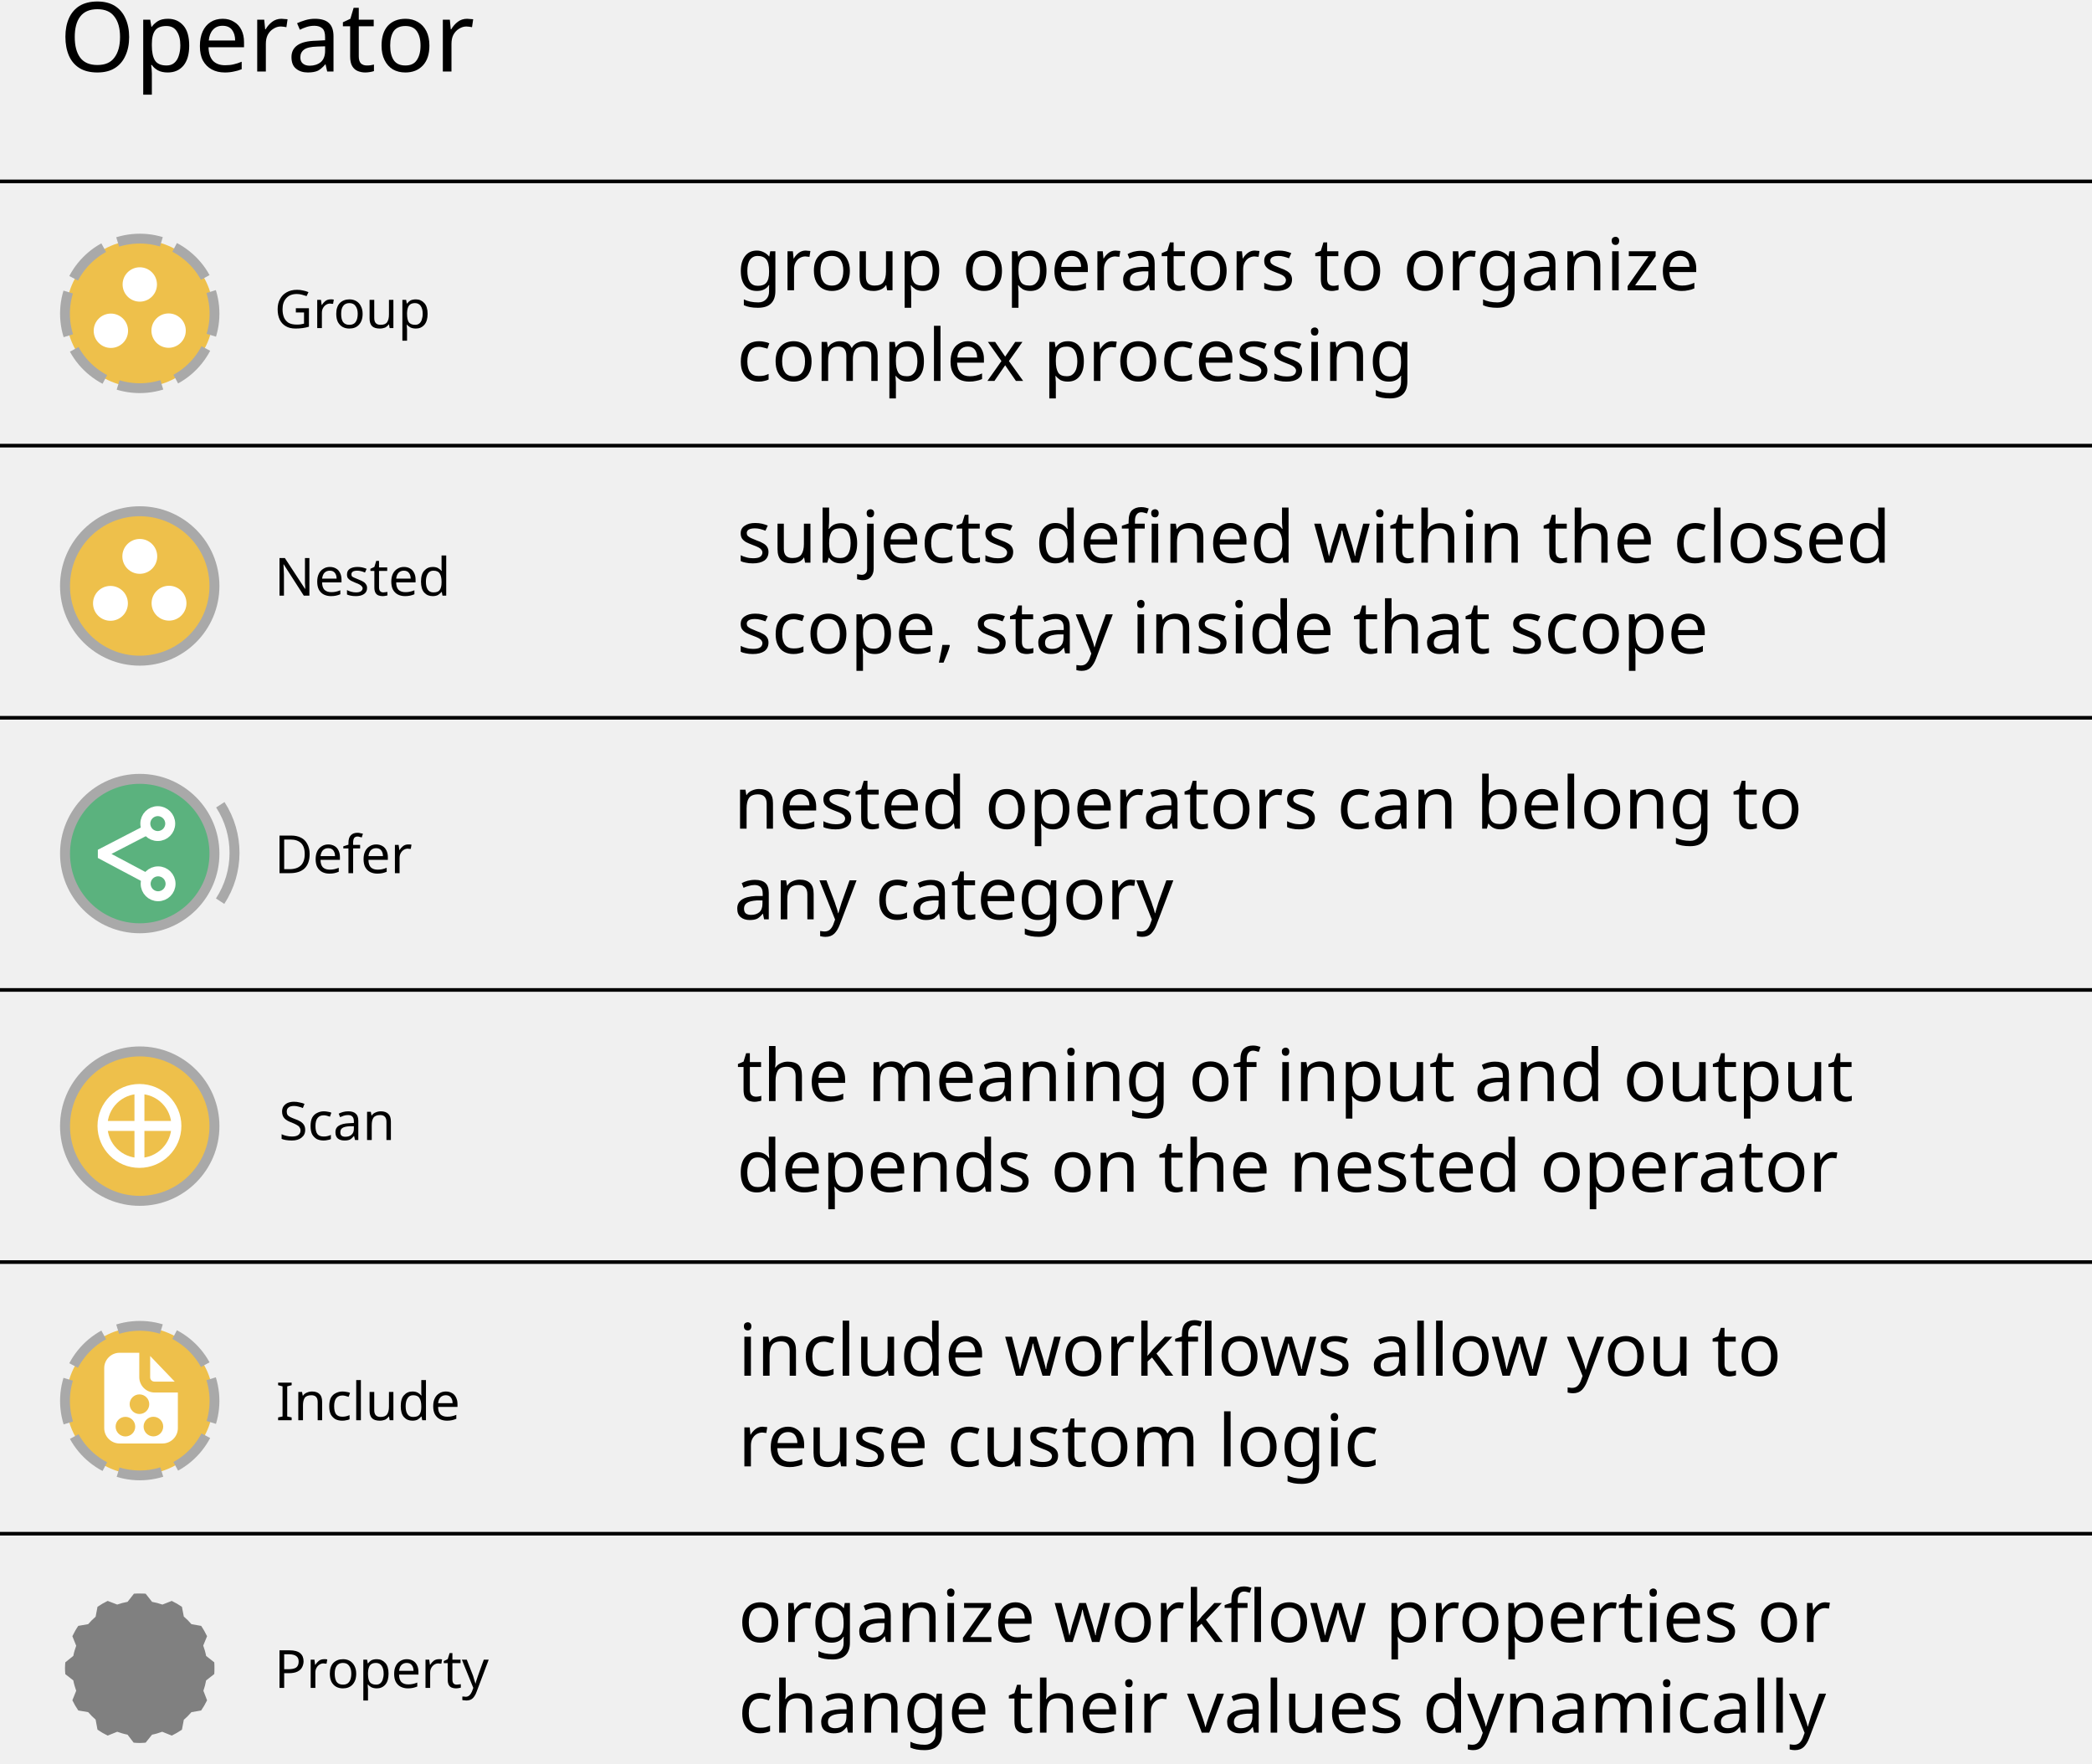
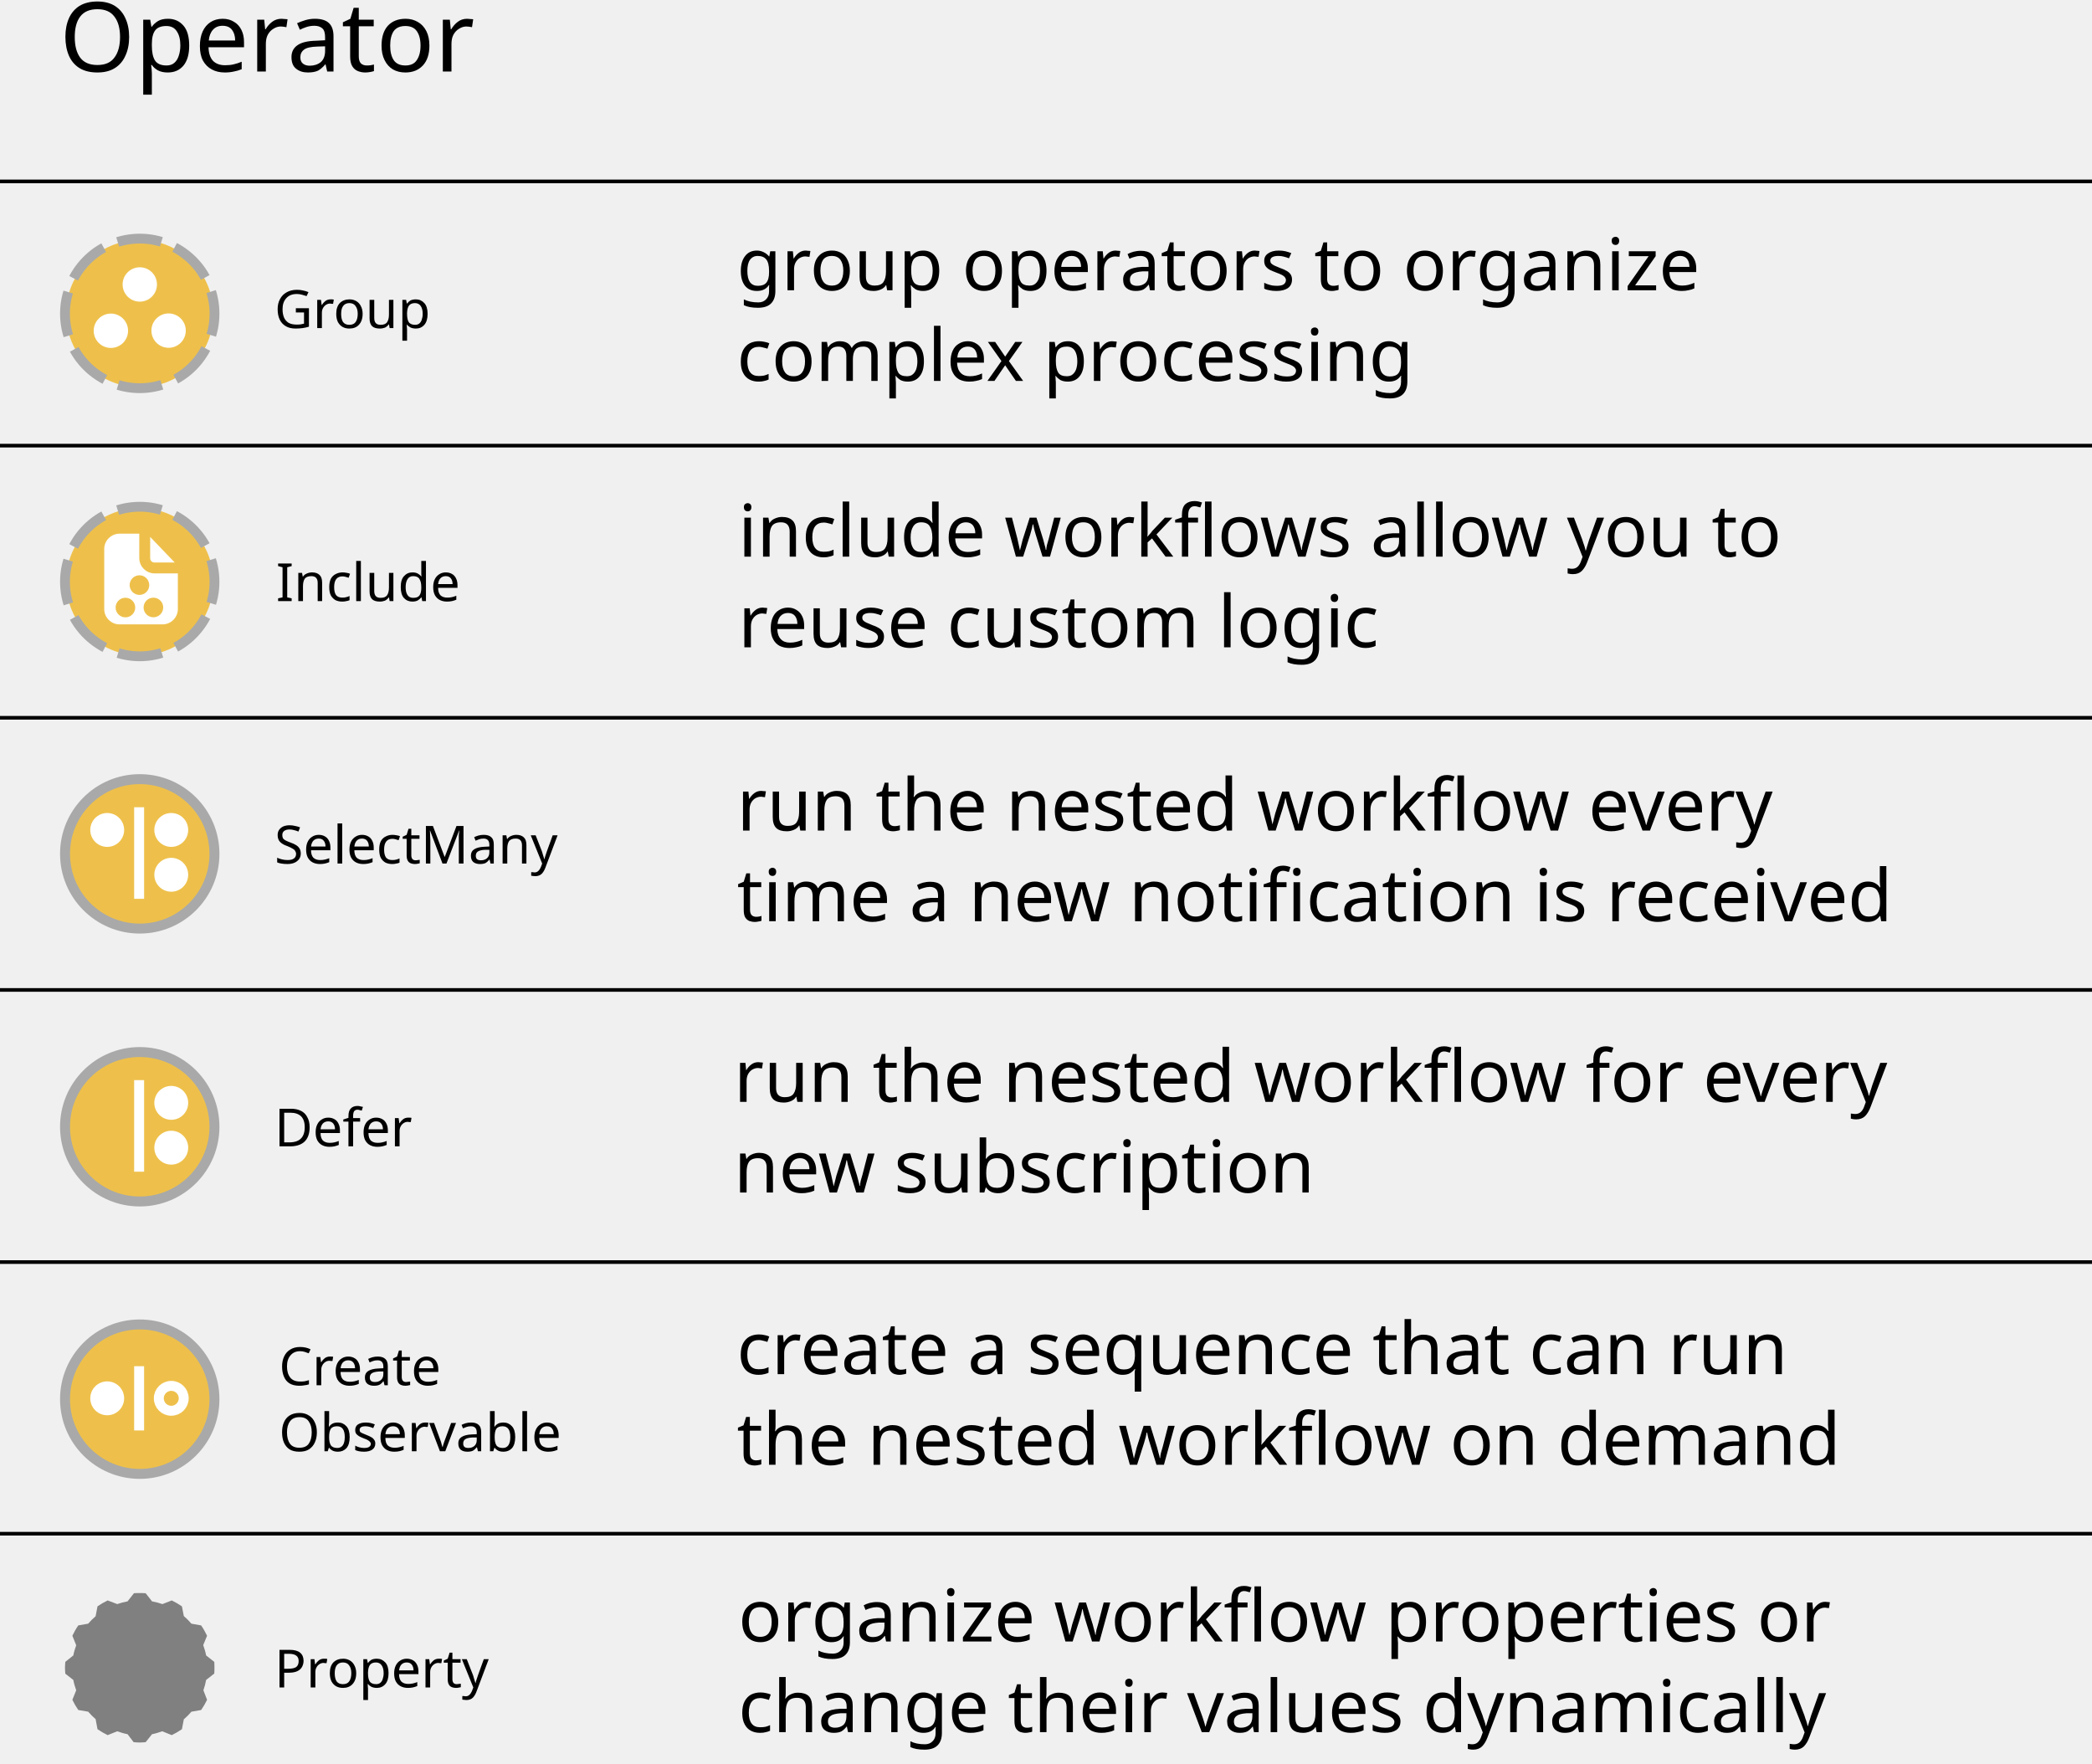
<svg xmlns="http://www.w3.org/2000/svg" width="140mm" height="118mm" viewBox="0 0 140 118" version="1.1" id="svg6496">
-   <defs id="defs6490">
-     <clipPath id="48_text_clipper">
-       <rect x="6" y="556" width="152.6" height="26.39" id="49" />
-     </clipPath>
-     <clipPath id="36_text_clipper">
-       <rect id="37" height="26.39" width="49.21" y="396" x="6" />
-     </clipPath>
-     <clipPath id="12_text_clipper">
-       <rect id="13" height="26.39" width="126.13" y="76" x="6" />
-     </clipPath>
-     <clipPath id="12_text_clipper-7">
-       <rect id="13-4" height="26.39" width="98.63" y="76" x="326" />
-     </clipPath>
-     <clipPath id="24_text_clipper">
-       <rect id="25" height="26.39" width="103.3" y="236" x="6" />
-     </clipPath>
-     <clipPath id="12_text_clipper-7-9">
-       <rect id="13-4-8" height="26.39" width="98.63" y="76" x="326" />
-     </clipPath>
-     <clipPath id="12_text_clipper-7-0">
-       <rect id="13-4-6" height="26.39" width="98.63" y="76" x="326" />
-     </clipPath>
-     <clipPath id="12_text_clipper-7-0-4">
-       <rect id="13-4-6-0" height="26.39" width="98.63" y="76" x="326" />
-     </clipPath>
-     <clipPath id="159_text_clipper">
-       <rect x="4" y="39" width="50.31" height="27.65" id="160" />
-     </clipPath>
-     <clipPath id="165_text_clipper">
-       <rect x="4" y="51.45" width="50.31" height="27.65" id="166" />
-     </clipPath>
-     <clipPath id="12_text_clipper-7-0-7">
-       <rect id="13-4-6-9" height="26.39" width="98.63" y="76" x="326" />
-     </clipPath>
-     <clipPath id="12_text_clipper-7-9-8">
-       <rect id="13-4-8-5" height="26.39" width="98.63" y="76" x="326" />
-     </clipPath>
-   </defs>
+   <defs id="defs6490" />
  <g id="layer1" transform="translate(12.8929,25.4792)">
    <text xml:space="preserve" style="font-size:6.469px;line-height:1.25;font-family:sans-serif;-inkscape-font-specification:sans-serif;text-align:start;letter-spacing:0px;word-spacing:0px;text-anchor:start;fill:#000000;stroke-width:0.243px" x="-8.905" y="-20.69" id="text4593">
      <tspan id="tspan4591" x="-8.905" y="-20.69">Operator</tspan>
    </text>
    <text xml:space="preserve" style="font-size:6.469px;line-height:1.25;font-family:sans-serif;-inkscape-font-specification:sans-serif;letter-spacing:0px;word-spacing:0px;text-anchor:middle;fill:#000000;stroke-width:0.243px" x="54.283" y="-20.7" id="text4605">
      <tspan id="tspan4603" x="54.283" y="-20.7" />
    </text>
    <text xml:space="preserve" style="font-size:4.852px;line-height:1.25;font-family:sans-serif;-inkscape-font-specification:sans-serif;letter-spacing:0px;word-spacing:0px;fill:#000000;stroke-width:0.243px" x="36.419" y="-6.055" id="text4652">
      <tspan x="36.419" y="-6.055" id="tspan4654">group operators to organize</tspan>
      <tspan x="36.419" y="0.01" id="tspan45563">complex processing</tspan>
    </text>
-     <text xml:space="preserve" style="font-size:4.852px;line-height:1.25;font-family:sans-serif;-inkscape-font-specification:sans-serif;letter-spacing:0px;word-spacing:0px;fill:#000000;stroke-width:0.243px" x="36.426" y="12.175" id="text4652-7">
-       <tspan x="36.426" y="12.175" id="tspan24131">subjects defined within the closed</tspan>
-       <tspan x="36.426" y="18.24" id="tspan24135">scope, stay inside that scope</tspan>
-     </text>
-     <text xml:space="preserve" style="font-size:4.852px;line-height:1.25;font-family:sans-serif;-inkscape-font-specification:sans-serif;letter-spacing:0px;word-spacing:0px;fill:#000000;stroke-width:0.243px" x="36.414" y="48.206" id="text4652-7-4-0">
-       <tspan x="36.414" y="48.206" id="tspan4782">the meaning of input and output</tspan>
-       <tspan x="36.414" y="54.271" id="tspan42652">depends on the nested operator</tspan>
-     </text>
    <flowRoot xml:space="preserve" id="flowRoot4772" style="font-size:26.667px;line-height:1.25;font-family:sans-serif;-inkscape-font-specification:sans-serif;text-align:center;letter-spacing:0px;word-spacing:0px;text-anchor:middle;fill:#000000;stroke-width:1px" transform="matrix(0.2426008,0,0,0.2426008,36.66588,39.8233)">
      <flowRegion id="flowRegion4774">
        <rect id="rect4776" width="194.764" height="39.915" x="-65.402" y="60.743" />
      </flowRegion>
      <flowPara id="flowPara4778" />
    </flowRoot>
    <path style="fill:none;fill-rule:evenodd;stroke:#000000;stroke-width:0.243px" d="M -12.893,-13.34 H 127.337" id="path4809" />
    <path style="fill:none;fill-rule:evenodd;stroke:#000000;stroke-width:0.243px" d="M -12.893,4.343 H 127.107" id="path4809-7" />
-     <text xml:space="preserve" style="font-size:4.852px;line-height:1.25;font-family:sans-serif;-inkscape-font-specification:sans-serif;letter-spacing:0px;word-spacing:0px;fill:#000000;stroke-width:0.243px" x="36.227" y="29.977" id="text4652-7-4-0-7">
-       <tspan x="36.227" y="29.977" id="tspan4807">nested operators can belong to</tspan>
-       <tspan x="36.227" y="36.042" id="tspan26761">any category </tspan>
-     </text>
-     <path style="fill:none;fill-rule:evenodd;stroke:#000000;stroke-width:0.243px" d="M -12.893,22.555 H 127.107" id="path4809-2" />
-     <path style="fill:none;fill-rule:evenodd;stroke:#000000;stroke-width:0.243px" d="M -12.893,40.768 H 127.107" id="path4809-5" />
-     <text xml:space="preserve" style="font-style:normal;font-weight:normal;font-size:3.528px;line-height:1.25;font-family:sans-serif;letter-spacing:0px;word-spacing:0px;fill:#000000;fill-opacity:1;stroke:none;stroke-width:0.265" x="5.467" y="14.386" id="text4526-6">
-       <tspan id="tspan4524-2" style="stroke-width:0.265" x="5.467" y="14.386">Nested</tspan>
-     </text>
    <text xml:space="preserve" style="font-style:normal;font-weight:normal;font-size:3.528px;line-height:1.25;font-family:sans-serif;letter-spacing:0px;word-spacing:0px;fill:#000000;fill-opacity:1;stroke:none;stroke-width:0.265" x="5.467" y="-3.522" id="text4526-6-1">
      <tspan id="tspan4524-2-5" style="stroke-width:0.265" x="5.467" y="-3.522">Group</tspan>
-     </text>
-     <text xml:space="preserve" style="font-style:normal;font-weight:normal;font-size:3.528px;line-height:1.25;font-family:sans-serif;letter-spacing:0px;word-spacing:0px;fill:#000000;fill-opacity:1;stroke:none;stroke-width:0.265" x="5.467" y="32.956" id="text4526-9">
-       <tspan id="tspan4524-7" style="stroke-width:0.265" x="5.467" y="32.956">Defer</tspan>
-     </text>
-     <text xml:space="preserve" style="font-style:normal;font-weight:normal;font-size:3.528px;line-height:1.25;font-family:sans-serif;letter-spacing:0px;word-spacing:0px;fill:#000000;fill-opacity:1;stroke:none;stroke-width:0.265" x="5.766" y="50.81" id="text4526-2">
-       <tspan id="tspan4524-0" style="stroke-width:0.265" x="5.766" y="50.81">Scan</tspan>
    </text>
    <g id="g7246-8" transform="matrix(1.241735,0,0,1.241735,39.34652,-45.67768)">
      <circle id="152-4" cy="33.169" cx="-34.539" style="fill:#eec04b;stroke:none;stroke-width:0.265;shape-rendering:auto" r="3.969" />
      <path id="153-9" style="fill:none;stroke:#a9a9a9;stroke-width:0.529;stroke-linecap:butt;stroke-linejoin:miter;stroke-miterlimit:9;shape-rendering:auto" d="m -38.101,31.264 c 0.12,-0.228 0.262,-0.444 0.424,-0.646 0.162,-0.202 0.344,-0.388 0.544,-0.557 0.2,-0.169 0.418,-0.319 0.653,-0.447 m -1.908,4.746 c -0.082,-0.266 -0.135,-0.533 -0.161,-0.8 -0.026,-0.266 -0.025,-0.531 0.001,-0.792 0.026,-0.26 0.078,-0.516 0.153,-0.763 m 1.976,4.71 c -0.228,-0.12 -0.444,-0.262 -0.646,-0.424 -0.202,-0.162 -0.388,-0.344 -0.557,-0.544 -0.168,-0.2 -0.319,-0.418 -0.447,-0.653 m 4.72,1.913 c -0.266,0.082 -0.533,0.135 -0.8,0.161 -0.266,0.026 -0.531,0.025 -0.792,-0.002 -0.26,-0.026 -0.516,-0.078 -0.763,-0.153 m 4.728,-1.965 c -0.12,0.228 -0.262,0.444 -0.424,0.646 -0.162,0.202 -0.344,0.388 -0.544,0.557 -0.2,0.169 -0.418,0.319 -0.653,0.447 m 1.908,-4.719 c 0.082,0.266 0.135,0.533 0.161,0.8 0.026,0.266 0.025,0.531 -0.001,0.792 -0.026,0.26 -0.078,0.516 -0.153,0.763 m -1.976,-4.736 c 0.228,0.12 0.444,0.262 0.646,0.424 0.202,0.162 0.388,0.344 0.557,0.544 0.168,0.2 0.319,0.418 0.447,0.653 m -4.72,-1.913 c 0.266,-0.082 0.533,-0.135 0.8,-0.161 0.266,-0.026 0.531,-0.025 0.792,0 0.26,0.026 0.516,0.078 0.763,0.153" />
      <circle id="154-7" cy="31.597" cx="-34.536" style="fill:#ffffff;stroke:none;stroke-width:0.265;shape-rendering:auto" r="0.926" />
      <circle id="155-7" cy="34.092" cx="-36.094" style="fill:#ffffff;stroke:none;stroke-width:0.265;shape-rendering:auto" r="0.926" />
      <circle id="156-8" cy="34.084" cx="-32.983" style="fill:#ffffff;stroke:none;stroke-width:0.265;shape-rendering:auto" r="0.926" />
    </g>
-     <g id="g7353-0" transform="matrix(1.259764,0,0,1.259764,52.59686,-30.10747)">
-       <circle id="178-7" cy="34.801" cx="-44.563" style="fill:#eec04b;stroke:none;stroke-width:0.265;shape-rendering:auto" r="3.969" />
-       <circle id="179-1" cy="34.801" cx="-44.563" style="fill:none;stroke:#a9a9a9;stroke-width:0.529;stroke-linecap:butt;stroke-linejoin:miter;stroke-miterlimit:9;shape-rendering:auto" r="3.969" />
-       <circle id="180-5" cy="33.23" cx="-44.56" style="fill:#ffffff;stroke:none;stroke-width:0.265;shape-rendering:auto" r="0.926" />
-       <circle id="181-6" cy="35.725" cx="-46.118" style="fill:#ffffff;stroke:none;stroke-width:0.265;shape-rendering:auto" r="0.926" />
-       <circle id="182-1" cy="35.717" cx="-43.007" style="fill:#ffffff;stroke:none;stroke-width:0.265;shape-rendering:auto" r="0.926" />
+     <g id="g20690">
+       <path style="fill:none;fill-rule:evenodd;stroke:#000000;stroke-width:0.243px" d="M -12.893,22.555 H 127.107" id="path4809-2" />
+       <path style="fill:none;fill-rule:evenodd;stroke:#000000;stroke-width:0.243px" d="M -12.893,40.768 H 127.107" id="path4809-5" />
    </g>
-     <g id="g16239" transform="matrix(1.259764,0,0,1.259764,72.08339,-31.46719)">
-       <path style="fill:none;stroke:#a9a9a9;stroke-width:0.529;stroke-linecap:butt;stroke-linejoin:miter;stroke-miterlimit:9;shape-rendering:auto" id="51" d="m -55.75,47.503 c 1.011,1.559 1.006,3.567 -0.011,5.122" />
-       <circle id="52" cy="50.096" cx="-60.031" style="fill:#5bb27e;stroke:none;stroke-width:0.265;shape-rendering:auto" r="3.969" />
-       <circle id="53" cy="50.096" cx="-60.031" style="fill:none;stroke:#a9a9a9;stroke-width:0.529;stroke-linecap:butt;stroke-linejoin:miter;stroke-miterlimit:9;shape-rendering:auto" r="3.969" />
-       <path style="fill:none;stroke:#ffffff;stroke-width:0.529;stroke-linecap:butt;stroke-linejoin:miter;stroke-miterlimit:9;shape-rendering:auto" id="54" d="m -59.648,48.843 -2.344,1.212 v 0.115 l 2.359,1.256" />
-       <circle id="55" cy="48.504" cx="-59.073" style="fill:none;stroke:#ffffff;stroke-width:0.529;stroke-linecap:butt;stroke-linejoin:miter;stroke-miterlimit:9;shape-rendering:auto" r="0.661" />
-       <circle id="56" cy="51.702" cx="-59.055" style="fill:none;stroke:#ffffff;stroke-width:0.529;stroke-linecap:butt;stroke-linejoin:miter;stroke-miterlimit:9;shape-rendering:auto" r="0.661" />
+     <g id="g20282" transform="translate(0,-54.8145)">
+       <text xml:space="preserve" style="font-size:4.852px;line-height:1.25;font-family:sans-serif;-inkscape-font-specification:sans-serif;letter-spacing:0px;word-spacing:0px;fill:#000000;stroke-width:0.243px" x="36.514" y="66.585" id="text4652-7-4">
+         <tspan x="36.514" y="66.585" id="tspan50354">include workflows allow you to</tspan>
+         <tspan x="36.514" y="72.65" id="tspan50358">reuse custom logic</tspan>
+       </text>
+       <text xml:space="preserve" style="font-style:normal;font-weight:normal;font-size:3.528px;line-height:1.25;font-family:sans-serif;letter-spacing:0px;word-spacing:0px;fill:#000000;fill-opacity:1;stroke:none;stroke-width:0.265" x="5.58" y="69.564" id="text4526-2-1">
+         <tspan id="tspan4524-0-6" style="stroke-width:0.265" x="5.58" y="69.564">Include</tspan>
+       </text>
+       <g id="g194" transform="matrix(0.3285437,0,0,0.3285437,-9.783803,62.02505)">
+         <circle id="62" cy="19" cx="19" style="fill:#eec04b;stroke:none;shape-rendering:auto" r="15" />
+         <path style="fill:none;stroke:#a9a9a9;stroke-width:2;stroke-linecap:butt;stroke-linejoin:miter;stroke-miterlimit:9;shape-rendering:auto" id="63" d="M 5.536,11.8 C 5.991,10.938 6.528,10.12 7.14,9.359 7.753,8.597 8.44,7.891 9.197,7.254 9.953,6.617 10.778,6.049 11.665,5.563 m -7.211,17.937 c -0.31,-1.004 -0.511,-2.016 -0.61,-3.023 -0.099,-1.007 -0.095,-2.009 0.004,-2.993 0.099,-0.984 0.294,-1.95 0.578,-2.885 m 7.467,17.8 c -0.861,-0.455 -1.679,-0.992 -2.441,-1.604 -0.762,-0.612 -1.468,-1.3 -2.105,-2.056 -0.637,-0.756 -1.205,-1.581 -1.691,-2.469 M 23.494,33.499 c -1.004,0.31 -2.016,0.511 -3.023,0.61 -1.007,0.099 -2.008,0.095 -2.992,-0.008 -0.984,-0.099 -1.95,-0.294 -2.885,-0.578 m 17.87,-7.425 c -0.455,0.861 -0.992,1.679 -1.604,2.441 -0.612,0.762 -1.3,1.468 -2.057,2.105 -0.756,0.637 -1.581,1.205 -2.469,1.691 m 7.211,-17.837 c 0.31,1.004 0.511,2.016 0.61,3.023 0.099,1.007 0.095,2.009 -0.004,2.992 -0.099,0.984 -0.294,1.95 -0.578,2.885 M 26.108,5.5 c 0.861,0.455 1.68,0.992 2.441,1.604 0.762,0.612 1.468,1.3 2.105,2.057 0.637,0.756 1.205,1.581 1.691,2.469 m -17.84,-7.229 c 1.004,-0.31 2.016,-0.511 3.023,-0.61 1.007,-0.099 2.008,-0.095 2.992,0 0.984,0.099 1.95,0.294 2.885,0.578" />
+         <path style="fill:#ffffff;fill-rule:evenodd;stroke:none;shape-rendering:auto" id="64" d="m 21.123,9.859 v 4.324 c 0,0.518 0.383,0.898 0.9,0.898 h 4.106 z" />
+         <path style="fill:#ffffff;fill-rule:evenodd;stroke:none;shape-rendering:auto" id="65" d="m 16.084,22.254 c 1.101,0 1.998,0.895 1.998,1.996 0,1.101 -0.897,1.998 -1.998,1.998 -1.101,0 -1.998,-0.897 -1.998,-1.998 0,-1.101 0.897,-1.996 1.998,-1.996 z m 5.699,-0.016 c 1.101,0 1.998,0.897 1.998,1.998 0,1.101 -0.897,1.998 -1.998,1.998 -1.101,0 -1.998,-0.897 -1.998,-1.998 0,-1.101 0.897,-1.998 1.998,-1.998 z m -2.842,-4.559 c 1.101,0 1.998,0.897 1.998,1.998 0,1.101 -0.897,1.998 -1.998,1.998 -1.101,0 -1.998,-0.897 -1.998,-1.998 0,-1.101 0.897,-1.998 1.998,-1.998 z M 14.883,9.205 c -1.707,0 -3.117,1.41 -3.117,3.117 V 24.566 c 0,1.707 1.41,3.115 3.117,3.115 h 8.766 c 1.707,0 3.117,-1.408 3.117,-3.115 v -7.268 h -4.742 c -1.707,0 -3.117,-1.408 -3.117,-3.115 V 9.205 Z" />
+       </g>
    </g>
-     <g id="g191" transform="matrix(0.3333125,0,0,0.3333125,-9.874487,43.54959)">
-       <circle id="100" cy="19" cx="19" style="fill:#eec04b;stroke:none;shape-rendering:auto" r="15" />
-       <circle id="101" cy="19" cx="19" style="fill:none;stroke:#a9a9a9;stroke-width:2;stroke-linecap:butt;stroke-linejoin:miter;stroke-miterlimit:9;shape-rendering:auto" r="15" />
-       <circle id="102" cy="18.96" cx="18.94" style="fill:none;stroke:#ffffff;stroke-width:2;stroke-linecap:butt;stroke-linejoin:miter;stroke-miterlimit:9;shape-rendering:auto" r="7.42" />
-       <path style="fill:none;stroke:#ffffff;stroke-width:2;stroke-linecap:butt;stroke-linejoin:miter;stroke-miterlimit:9;shape-rendering:auto" id="103" d="m 18.941,11.615 v 14.832" />
-       <path style="fill:none;stroke:#ffffff;stroke-width:2;stroke-linecap:butt;stroke-linejoin:miter;stroke-miterlimit:9;shape-rendering:auto" id="104" d="m 11.421,18.961 h 15.075" />
+     <g id="g20566" transform="translate(0,-0.03173499)">
+       <text xml:space="preserve" style="font-size:4.852px;line-height:1.25;font-family:sans-serif;-inkscape-font-specification:sans-serif;letter-spacing:0px;word-spacing:0px;fill:#000000;stroke-width:0.243px" x="36.514" y="84.403" id="text4652-7-4-6">
+         <tspan x="36.514" y="84.403" id="tspan4745-1">organize workflow properties or</tspan>
+         <tspan x="36.514" y="90.468" id="tspan48840">change their values dynamically</tspan>
+       </text>
+       <text xml:space="preserve" style="font-style:normal;font-weight:normal;font-size:3.528px;line-height:1.25;font-family:sans-serif;letter-spacing:0px;word-spacing:0px;fill:#000000;fill-opacity:1;stroke:none;stroke-width:0.265" x="5.467" y="87.475" id="text4526-2-8">
+         <tspan id="tspan4524-0-2" style="stroke-width:0.265" x="5.467" y="87.475">Property</tspan>
+       </text>
+       <path d="m -3.542,81.161 c 0.134,0 0.265,0 0.396,0.011 l 0.43,0.546 c 0.24,0.044 0.467,0.102 0.692,0.182 l 0.625,-0.245 c 0.237,0.113 0.467,0.248 0.681,0.396 l 0.126,0.65 c 0.182,0.155 0.355,0.328 0.51,0.51 l 0.65,0.115 c 0.148,0.214 0.282,0.455 0.396,0.692 l -0.257,0.626 c 0.08,0.225 0.15,0.452 0.194,0.692 l 0.546,0.43 c 0.01,0.131 0.011,0.262 0.011,0.396 0,0.131 -0.001,0.256 -0.011,0.385 l -0.546,0.429 c -0.043,0.235 -0.104,0.471 -0.182,0.692 l 0.245,0.638 c -0.114,0.238 -0.247,0.466 -0.396,0.681 l -0.65,0.113 c -0.155,0.182 -0.328,0.355 -0.51,0.51 l -0.126,0.662 c -0.215,0.148 -0.444,0.282 -0.681,0.396 l -0.638,-0.257 c -0.221,0.079 -0.444,0.151 -0.68,0.194 l -0.43,0.535 c -0.131,0.01 -0.262,0.022 -0.396,0.022 -0.134,0 -0.276,-0.011 -0.407,-0.022 l -0.407,-0.535 c -0.233,-0.043 -0.473,-0.117 -0.692,-0.194 l -0.638,0.257 c -0.238,-0.114 -0.466,-0.247 -0.681,-0.396 l -0.126,-0.675 c -0.178,-0.153 -0.345,-0.319 -0.498,-0.498 l -0.662,-0.113 c -0.148,-0.215 -0.282,-0.443 -0.396,-0.681 l 0.257,-0.638 c -0.077,-0.219 -0.151,-0.459 -0.194,-0.692 l -0.535,-0.418 c -0.01,-0.131 -0.022,-0.262 -0.022,-0.396 0,-0.134 0.012,-0.265 0.022,-0.396 l 0.535,-0.43 c 0.043,-0.236 0.116,-0.458 0.194,-0.68 l -0.257,-0.638 c 0.113,-0.237 0.248,-0.478 0.396,-0.692 l 0.662,-0.115 c 0.152,-0.178 0.32,-0.345 0.498,-0.498 l 0.126,-0.662 c 0.216,-0.148 0.443,-0.282 0.681,-0.396 l 0.638,0.245 c 0.221,-0.078 0.457,-0.139 0.692,-0.182 l 0.429,-0.546 c 0.128,-0.01 0.254,-0.011 0.385,-0.011 z" style="fill:#808080;fill-rule:evenodd;stroke-width:0.333" id="63-9" />
    </g>
    <path style="fill:none;fill-rule:evenodd;stroke:#000000;stroke-width:0.243px" d="M -12.893,58.98 H 127.107" id="path4809-76" />
-     <text xml:space="preserve" style="font-size:4.852px;line-height:1.25;font-family:sans-serif;-inkscape-font-specification:sans-serif;letter-spacing:0px;word-spacing:0px;fill:#000000;stroke-width:0.243px" x="36.514" y="66.585" id="text4652-7-4">
-       <tspan x="36.514" y="66.585" id="tspan50354">include workflows allow you to</tspan>
-       <tspan x="36.514" y="72.65" id="tspan50358">reuse custom logic</tspan>
-     </text>
    <path style="fill:none;fill-rule:evenodd;stroke:#000000;stroke-width:0.243px" d="M -12.893,77.157 H 127.107" id="path4809-76-9" />
-     <text xml:space="preserve" style="font-size:4.852px;line-height:1.25;font-family:sans-serif;-inkscape-font-specification:sans-serif;letter-spacing:0px;word-spacing:0px;fill:#000000;stroke-width:0.243px" x="36.514" y="84.403" id="text4652-7-4-6">
-       <tspan x="36.514" y="84.403" id="tspan4745-1">organize workflow properties or</tspan>
-       <tspan x="36.514" y="90.468" id="tspan48840">change their values dynamically</tspan>
-     </text>
-     <text xml:space="preserve" style="font-style:normal;font-weight:normal;font-size:3.528px;line-height:1.25;font-family:sans-serif;letter-spacing:0px;word-spacing:0px;fill:#000000;fill-opacity:1;stroke:none;stroke-width:0.265" x="5.58" y="69.564" id="text4526-2-1">
-       <tspan id="tspan4524-0-6" style="stroke-width:0.265" x="5.58" y="69.564">Include</tspan>
-     </text>
-     <text xml:space="preserve" style="font-style:normal;font-weight:normal;font-size:3.528px;line-height:1.25;font-family:sans-serif;letter-spacing:0px;word-spacing:0px;fill:#000000;fill-opacity:1;stroke:none;stroke-width:0.265" x="5.467" y="87.475" id="text4526-2-8">
-       <tspan id="tspan4524-0-2" style="stroke-width:0.265" x="5.467" y="87.475">Property</tspan>
-     </text>
-     <g id="g194" transform="matrix(0.3285437,0,0,0.3285437,-9.783803,62.02505)">
-       <circle id="62" cy="19" cx="19" style="fill:#eec04b;stroke:none;shape-rendering:auto" r="15" />
-       <path style="fill:none;stroke:#a9a9a9;stroke-width:2;stroke-linecap:butt;stroke-linejoin:miter;stroke-miterlimit:9;shape-rendering:auto" id="63" d="M 5.536,11.8 C 5.991,10.938 6.528,10.12 7.14,9.359 7.753,8.597 8.44,7.891 9.197,7.254 9.953,6.617 10.778,6.049 11.665,5.563 m -7.211,17.937 c -0.31,-1.004 -0.511,-2.016 -0.61,-3.023 -0.099,-1.007 -0.095,-2.009 0.004,-2.993 0.099,-0.984 0.294,-1.95 0.578,-2.885 m 7.467,17.8 c -0.861,-0.455 -1.679,-0.992 -2.441,-1.604 -0.762,-0.612 -1.468,-1.3 -2.105,-2.056 -0.637,-0.756 -1.205,-1.581 -1.691,-2.469 M 23.494,33.499 c -1.004,0.31 -2.016,0.511 -3.023,0.61 -1.007,0.099 -2.008,0.095 -2.992,-0.008 -0.984,-0.099 -1.95,-0.294 -2.885,-0.578 m 17.87,-7.425 c -0.455,0.861 -0.992,1.679 -1.604,2.441 -0.612,0.762 -1.3,1.468 -2.057,2.105 -0.756,0.637 -1.581,1.205 -2.469,1.691 m 7.211,-17.837 c 0.31,1.004 0.511,2.016 0.61,3.023 0.099,1.007 0.095,2.009 -0.004,2.992 -0.099,0.984 -0.294,1.95 -0.578,2.885 M 26.108,5.5 c 0.861,0.455 1.68,0.992 2.441,1.604 0.762,0.612 1.468,1.3 2.105,2.057 0.637,0.756 1.205,1.581 1.691,2.469 m -17.84,-7.229 c 1.004,-0.31 2.016,-0.511 3.023,-0.61 1.007,-0.099 2.008,-0.095 2.992,0 0.984,0.099 1.95,0.294 2.885,0.578" />
-       <path style="fill:#ffffff;fill-rule:evenodd;stroke:none;shape-rendering:auto" id="64" d="m 21.123,9.859 v 4.324 c 0,0.518 0.383,0.898 0.9,0.898 h 4.106 z" />
-       <path style="fill:#ffffff;fill-rule:evenodd;stroke:none;shape-rendering:auto" id="65" d="m 16.084,22.254 c 1.101,0 1.998,0.895 1.998,1.996 0,1.101 -0.897,1.998 -1.998,1.998 -1.101,0 -1.998,-0.897 -1.998,-1.998 0,-1.101 0.897,-1.996 1.998,-1.996 z m 5.699,-0.016 c 1.101,0 1.998,0.897 1.998,1.998 0,1.101 -0.897,1.998 -1.998,1.998 -1.101,0 -1.998,-0.897 -1.998,-1.998 0,-1.101 0.897,-1.998 1.998,-1.998 z m -2.842,-4.559 c 1.101,0 1.998,0.897 1.998,1.998 0,1.101 -0.897,1.998 -1.998,1.998 -1.101,0 -1.998,-0.897 -1.998,-1.998 0,-1.101 0.897,-1.998 1.998,-1.998 z M 14.883,9.205 c -1.707,0 -3.117,1.41 -3.117,3.117 V 24.566 c 0,1.707 1.41,3.115 3.117,3.115 h 8.766 c 1.707,0 3.117,-1.408 3.117,-3.115 v -7.268 h -4.742 c -1.707,0 -3.117,-1.408 -3.117,-3.115 V 9.205 Z" />
+     <g id="g20419" transform="translate(0,18.28166)">
+       <text xml:space="preserve" style="font-size:4.852px;line-height:1.25;font-family:sans-serif;-inkscape-font-specification:sans-serif;letter-spacing:0px;word-spacing:0px;fill:#000000;stroke-width:0.243px" x="36.227" y="29.977" id="text4652-7-4-0-7">
+         <tspan x="36.227" y="29.977" id="tspan24410">run the nested workflow for every</tspan>
+         <tspan x="36.227" y="36.042" id="tspan24414">new subscription </tspan>
+       </text>
+       <text xml:space="preserve" style="font-style:normal;font-weight:normal;font-size:3.528px;line-height:1.25;font-family:sans-serif;letter-spacing:0px;word-spacing:0px;fill:#000000;fill-opacity:1;stroke:none;stroke-width:0.265" x="5.467" y="32.956" id="text4526-9">
+         <tspan id="tspan4524-7" style="stroke-width:0.265" x="5.467" y="32.956">Defer</tspan>
+       </text>
+       <g id="g10721" transform="matrix(1.259764,0,0,1.259764,62.11523,0.2267323)">
+         <circle id="43" cy="24.938" cx="-52.118" style="fill:#eec04b;stroke:none;stroke-width:0.265;shape-rendering:auto" r="3.969" />
+         <circle id="44" cy="24.938" cx="-52.118" style="fill:none;stroke:#a9a9a9;stroke-width:0.529;stroke-linecap:butt;stroke-linejoin:miter;stroke-miterlimit:9;shape-rendering:auto" r="3.969" />
+         <path id="45" d="m -52.151,22.461 v 4.864" style="fill:none;stroke:#ffffff;stroke-width:0.529;stroke-linecap:butt;stroke-linejoin:miter;stroke-miterlimit:9;shape-rendering:auto" />
+         <circle id="46" cy="23.668" cx="-50.444" style="fill:#ffffff;stroke:none;stroke-width:0.265;shape-rendering:auto" r="0.9" />
+         <circle id="47" cy="26.049" cx="-50.444" style="fill:#ffffff;stroke:none;stroke-width:0.265;shape-rendering:auto" r="0.9" />
+       </g>
    </g>
-     <path d="m -3.542,81.161 c 0.134,0 0.265,0 0.396,0.011 l 0.43,0.546 c 0.24,0.044 0.467,0.102 0.692,0.182 l 0.625,-0.245 c 0.237,0.113 0.467,0.248 0.681,0.396 l 0.126,0.65 c 0.182,0.155 0.355,0.328 0.51,0.51 l 0.65,0.115 c 0.148,0.214 0.282,0.455 0.396,0.692 l -0.257,0.626 c 0.08,0.225 0.15,0.452 0.194,0.692 l 0.546,0.43 c 0.01,0.131 0.011,0.262 0.011,0.396 0,0.131 -0.001,0.256 -0.011,0.385 l -0.546,0.429 c -0.043,0.235 -0.104,0.471 -0.182,0.692 l 0.245,0.638 c -0.114,0.238 -0.247,0.466 -0.396,0.681 l -0.65,0.113 c -0.155,0.182 -0.328,0.355 -0.51,0.51 l -0.126,0.662 c -0.215,0.148 -0.444,0.282 -0.681,0.396 l -0.638,-0.257 c -0.221,0.079 -0.444,0.151 -0.68,0.194 l -0.43,0.535 c -0.131,0.01 -0.262,0.022 -0.396,0.022 -0.134,0 -0.276,-0.011 -0.407,-0.022 l -0.407,-0.535 c -0.233,-0.043 -0.473,-0.117 -0.692,-0.194 l -0.638,0.257 c -0.238,-0.114 -0.466,-0.247 -0.681,-0.396 l -0.126,-0.675 c -0.178,-0.153 -0.345,-0.319 -0.498,-0.498 l -0.662,-0.113 c -0.148,-0.215 -0.282,-0.443 -0.396,-0.681 l 0.257,-0.638 c -0.077,-0.219 -0.151,-0.459 -0.194,-0.692 l -0.535,-0.418 c -0.01,-0.131 -0.022,-0.262 -0.022,-0.396 0,-0.134 0.012,-0.265 0.022,-0.396 l 0.535,-0.43 c 0.043,-0.236 0.116,-0.458 0.194,-0.68 l -0.257,-0.638 c 0.113,-0.237 0.248,-0.478 0.396,-0.692 l 0.662,-0.115 c 0.152,-0.178 0.32,-0.345 0.498,-0.498 l 0.126,-0.662 c 0.216,-0.148 0.443,-0.282 0.681,-0.396 l 0.638,0.245 c 0.221,-0.078 0.457,-0.139 0.692,-0.182 l 0.429,-0.546 c 0.128,-0.01 0.254,-0.011 0.385,-0.011 z" style="fill:#808080;fill-rule:evenodd;stroke-width:0.333" id="63-9" />
+     <g id="g20296" transform="translate(-6.4397544e-7,17.92778)">
+       <text xml:space="preserve" style="font-size:4.852px;line-height:1.25;font-family:sans-serif;-inkscape-font-specification:sans-serif;letter-spacing:0px;word-spacing:0px;fill:#000000;stroke-width:0.243px" x="36.426" y="12.175" id="text4652-7">
+         <tspan x="36.426" y="12.175" id="tspan22842">run the nested workflow every</tspan>
+         <tspan x="36.426" y="18.24" id="tspan22846">time a new notification is received</tspan>
+       </text>
+       <text xml:space="preserve" style="font-style:normal;font-weight:normal;font-size:3.528px;line-height:1.25;font-family:sans-serif;letter-spacing:0px;word-spacing:0px;fill:#000000;fill-opacity:1;stroke:none;stroke-width:0.265" x="5.467" y="14.386" id="text4526-6">
+         <tspan id="tspan4524-2" style="stroke-width:0.265" x="5.467" y="14.386">SelectMany</tspan>
+       </text>
+       <g id="g14033" transform="matrix(1.259764,0,0,1.259764,59.6612,-31.28275)">
+         <circle id="135" cy="35.734" cx="-50.17" style="fill:#eec04b;stroke:none;stroke-width:0.265;shape-rendering:auto" r="3.969" />
+         <circle id="136" cy="35.734" cx="-50.17" style="fill:none;stroke:#a9a9a9;stroke-width:0.529;stroke-linecap:butt;stroke-linejoin:miter;stroke-miterlimit:9;shape-rendering:auto" r="3.969" />
+         <path d="m -50.203,33.258 v 4.864" style="fill:none;stroke:#ffffff;stroke-width:0.529;stroke-linecap:butt;stroke-linejoin:miter;stroke-miterlimit:9;shape-rendering:auto" id="137" />
+         <circle id="138" cy="34.464" cx="-51.898" style="fill:#ffffff;stroke:none;stroke-width:0.265;shape-rendering:auto" r="0.9" />
+         <circle id="139" cy="34.464" cx="-48.496" style="fill:#ffffff;stroke:none;stroke-width:0.265;shape-rendering:auto" r="0.9" />
+         <circle id="140" cy="36.845" cx="-48.496" style="fill:#ffffff;stroke:none;stroke-width:0.265;shape-rendering:auto" r="0.9" />
+       </g>
+     </g>
+     <g id="g20398" transform="translate(0,18.27153)">
+       <text xml:space="preserve" style="font-size:4.852px;line-height:1.25;font-family:sans-serif;-inkscape-font-specification:sans-serif;letter-spacing:0px;word-spacing:0px;fill:#000000;stroke-width:0.243px" x="36.414" y="48.206" id="text4652-7-4-0">
+         <tspan x="36.414" y="48.206" id="tspan42652">create a sequence that can run</tspan>
+         <tspan x="36.414" y="54.271" id="tspan26572">the nested workflow on demand</tspan>
+       </text>
+       <text xml:space="preserve" style="font-style:normal;font-weight:normal;font-size:3.528px;line-height:1.25;font-family:sans-serif;letter-spacing:0px;word-spacing:0px;fill:#000000;fill-opacity:1;stroke:none;stroke-width:0.265" x="5.766" y="48.957" id="text4526-2">
+         <tspan id="tspan4524-0" style="stroke-width:0.265" x="5.766" y="48.957">Create</tspan>
+         <tspan style="stroke-width:0.265" x="5.766" y="53.366" id="tspan19186">Observable</tspan>
+       </text>
+       <g id="g14025" transform="matrix(1.259764,0,0,1.259764,86.32619,4.865844)">
+         <circle id="147" cy="35.734" cx="-71.337" style="fill:#eec04b;stroke:none;stroke-width:0.265;shape-rendering:auto" r="3.969" />
+         <circle id="148" cy="35.734" cx="-71.337" style="fill:none;stroke:#a9a9a9;stroke-width:0.529;stroke-linecap:butt;stroke-linejoin:miter;stroke-miterlimit:9;shape-rendering:auto" r="3.969" />
+         <path style="fill:none;stroke:#ffffff;stroke-width:0.529;stroke-linecap:butt;stroke-linejoin:miter;stroke-miterlimit:9;shape-rendering:auto" id="149" d="m -71.37,33.983 v 3.413" />
+         <circle id="150" cy="35.689" cx="-73.065" style="fill:#ffffff;stroke:none;stroke-width:0.265;shape-rendering:auto" r="0.9" />
+         <circle id="151" cy="35.689" cx="-69.662" style="fill:none;stroke:#ffffff;stroke-width:0.529;stroke-linecap:butt;stroke-linejoin:miter;stroke-miterlimit:9;shape-rendering:auto" r="0.661" />
+       </g>
+     </g>
  </g>
</svg>
